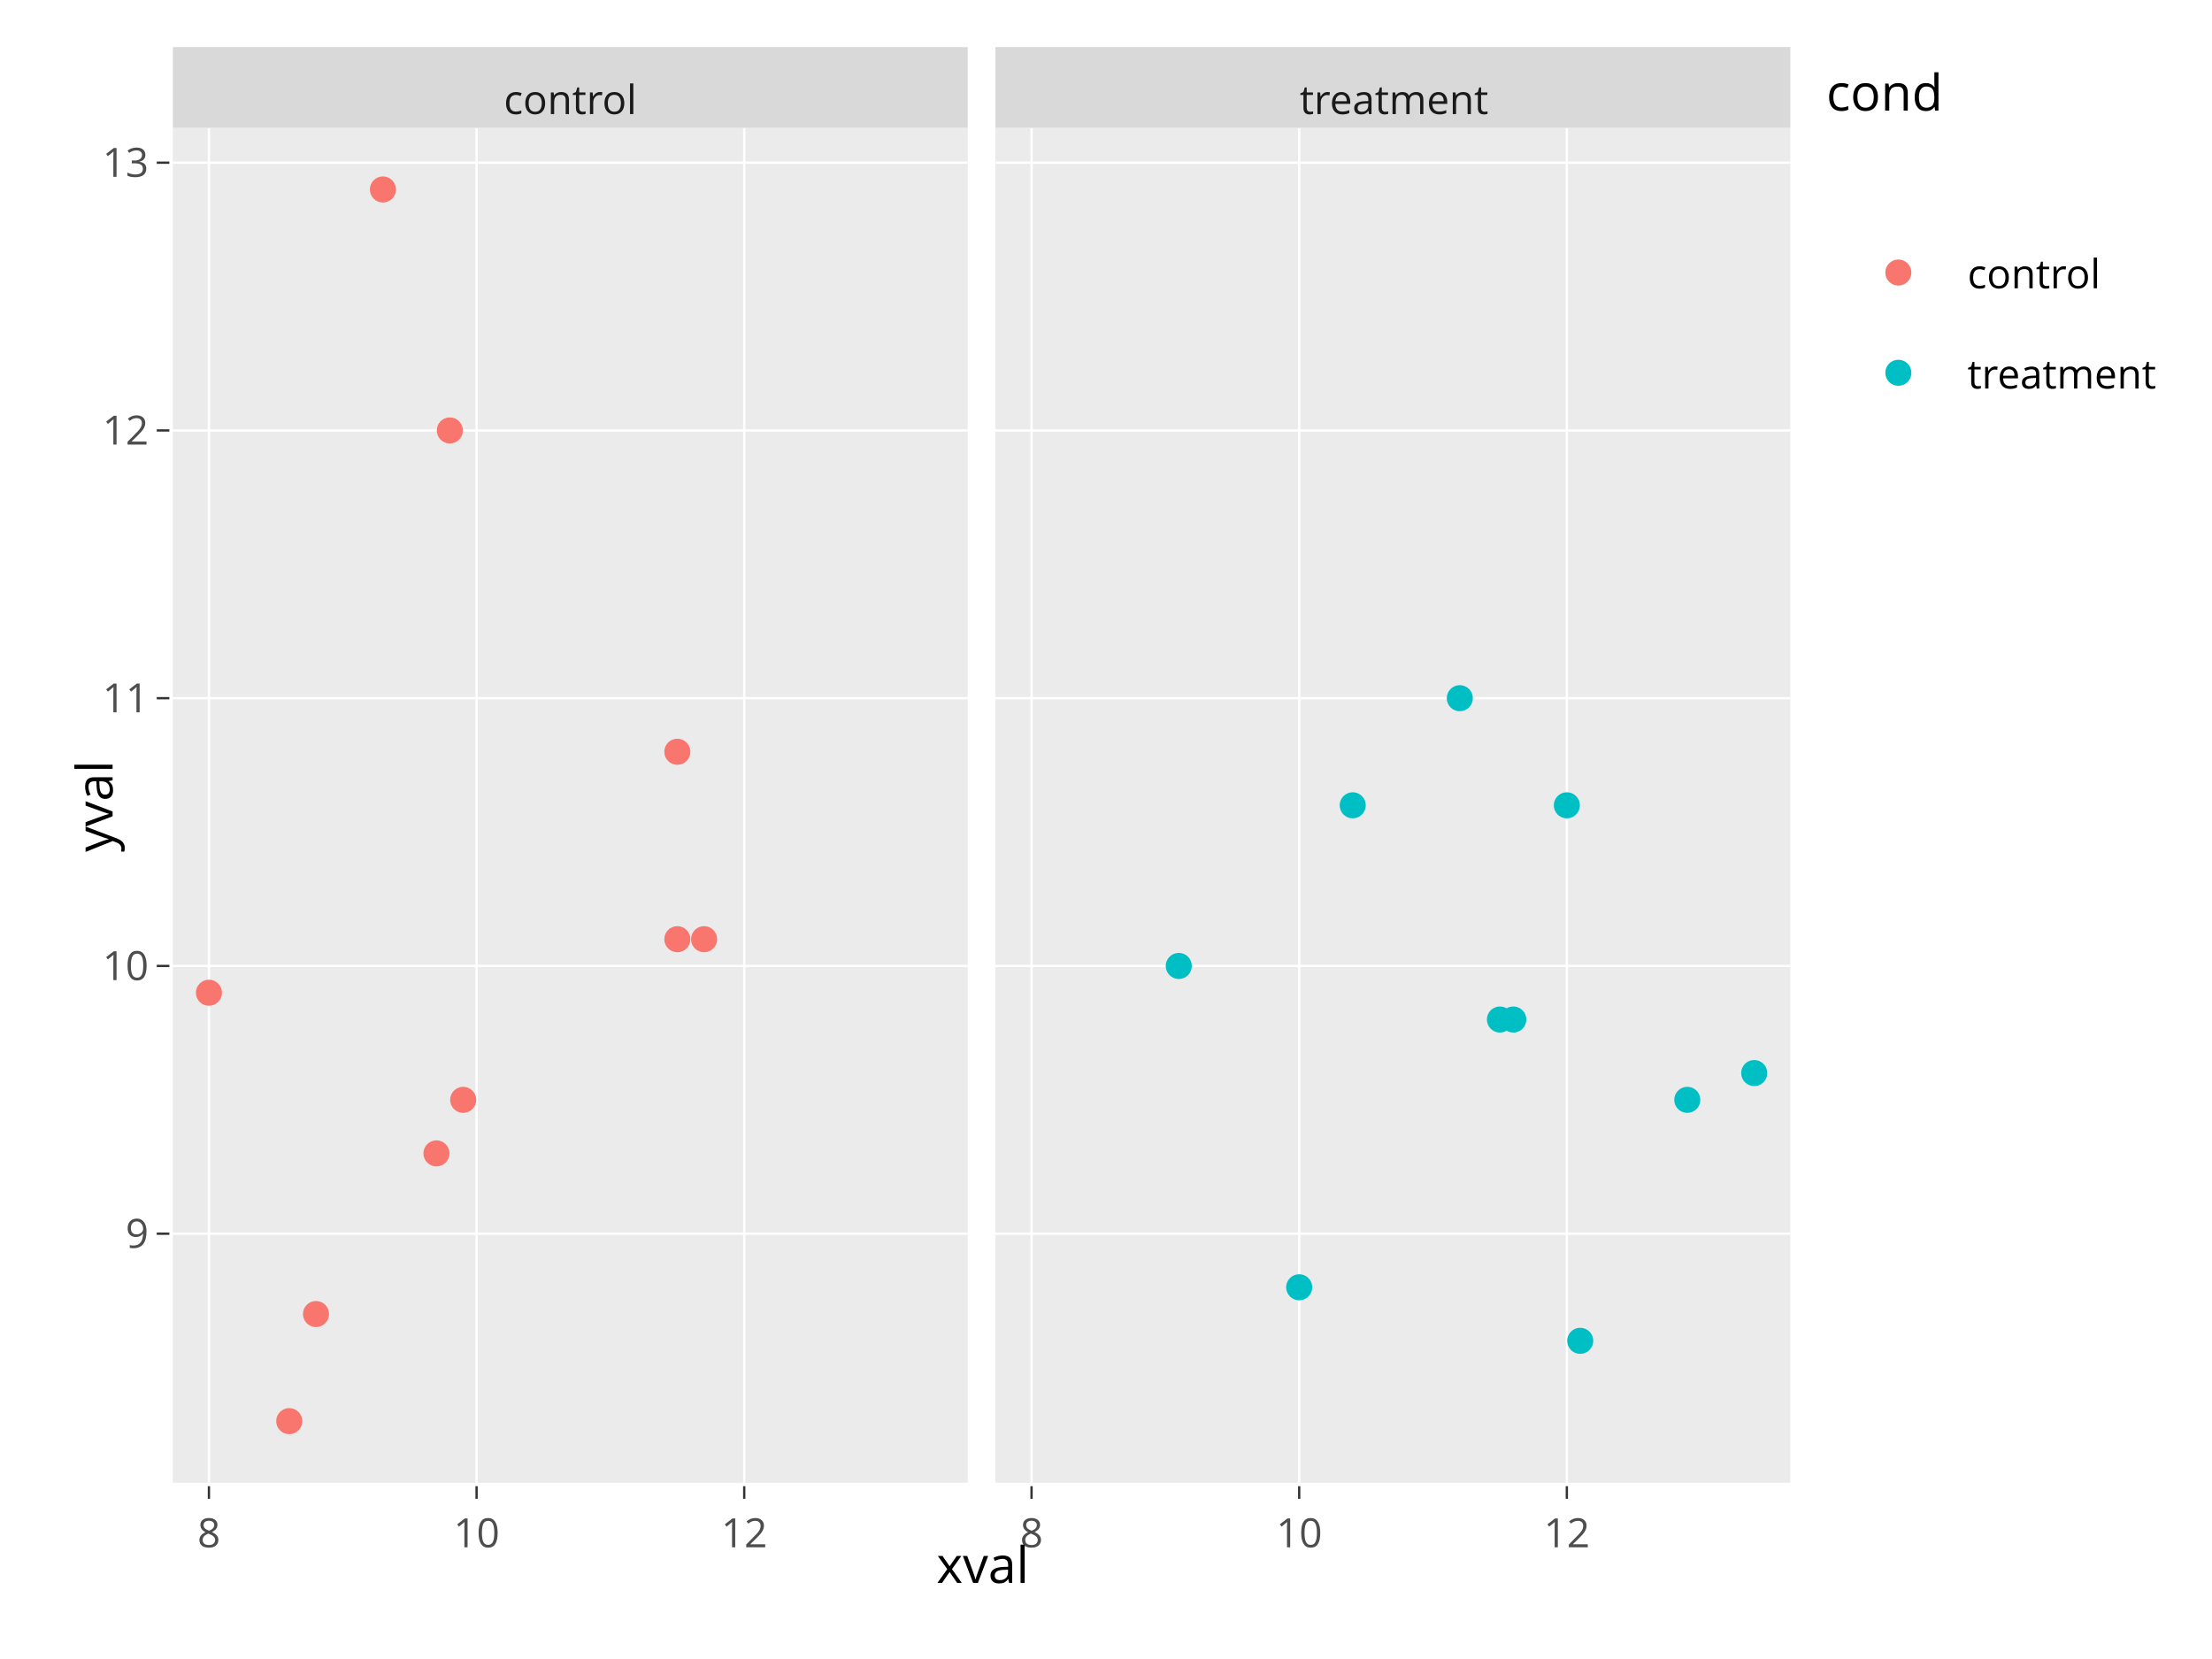
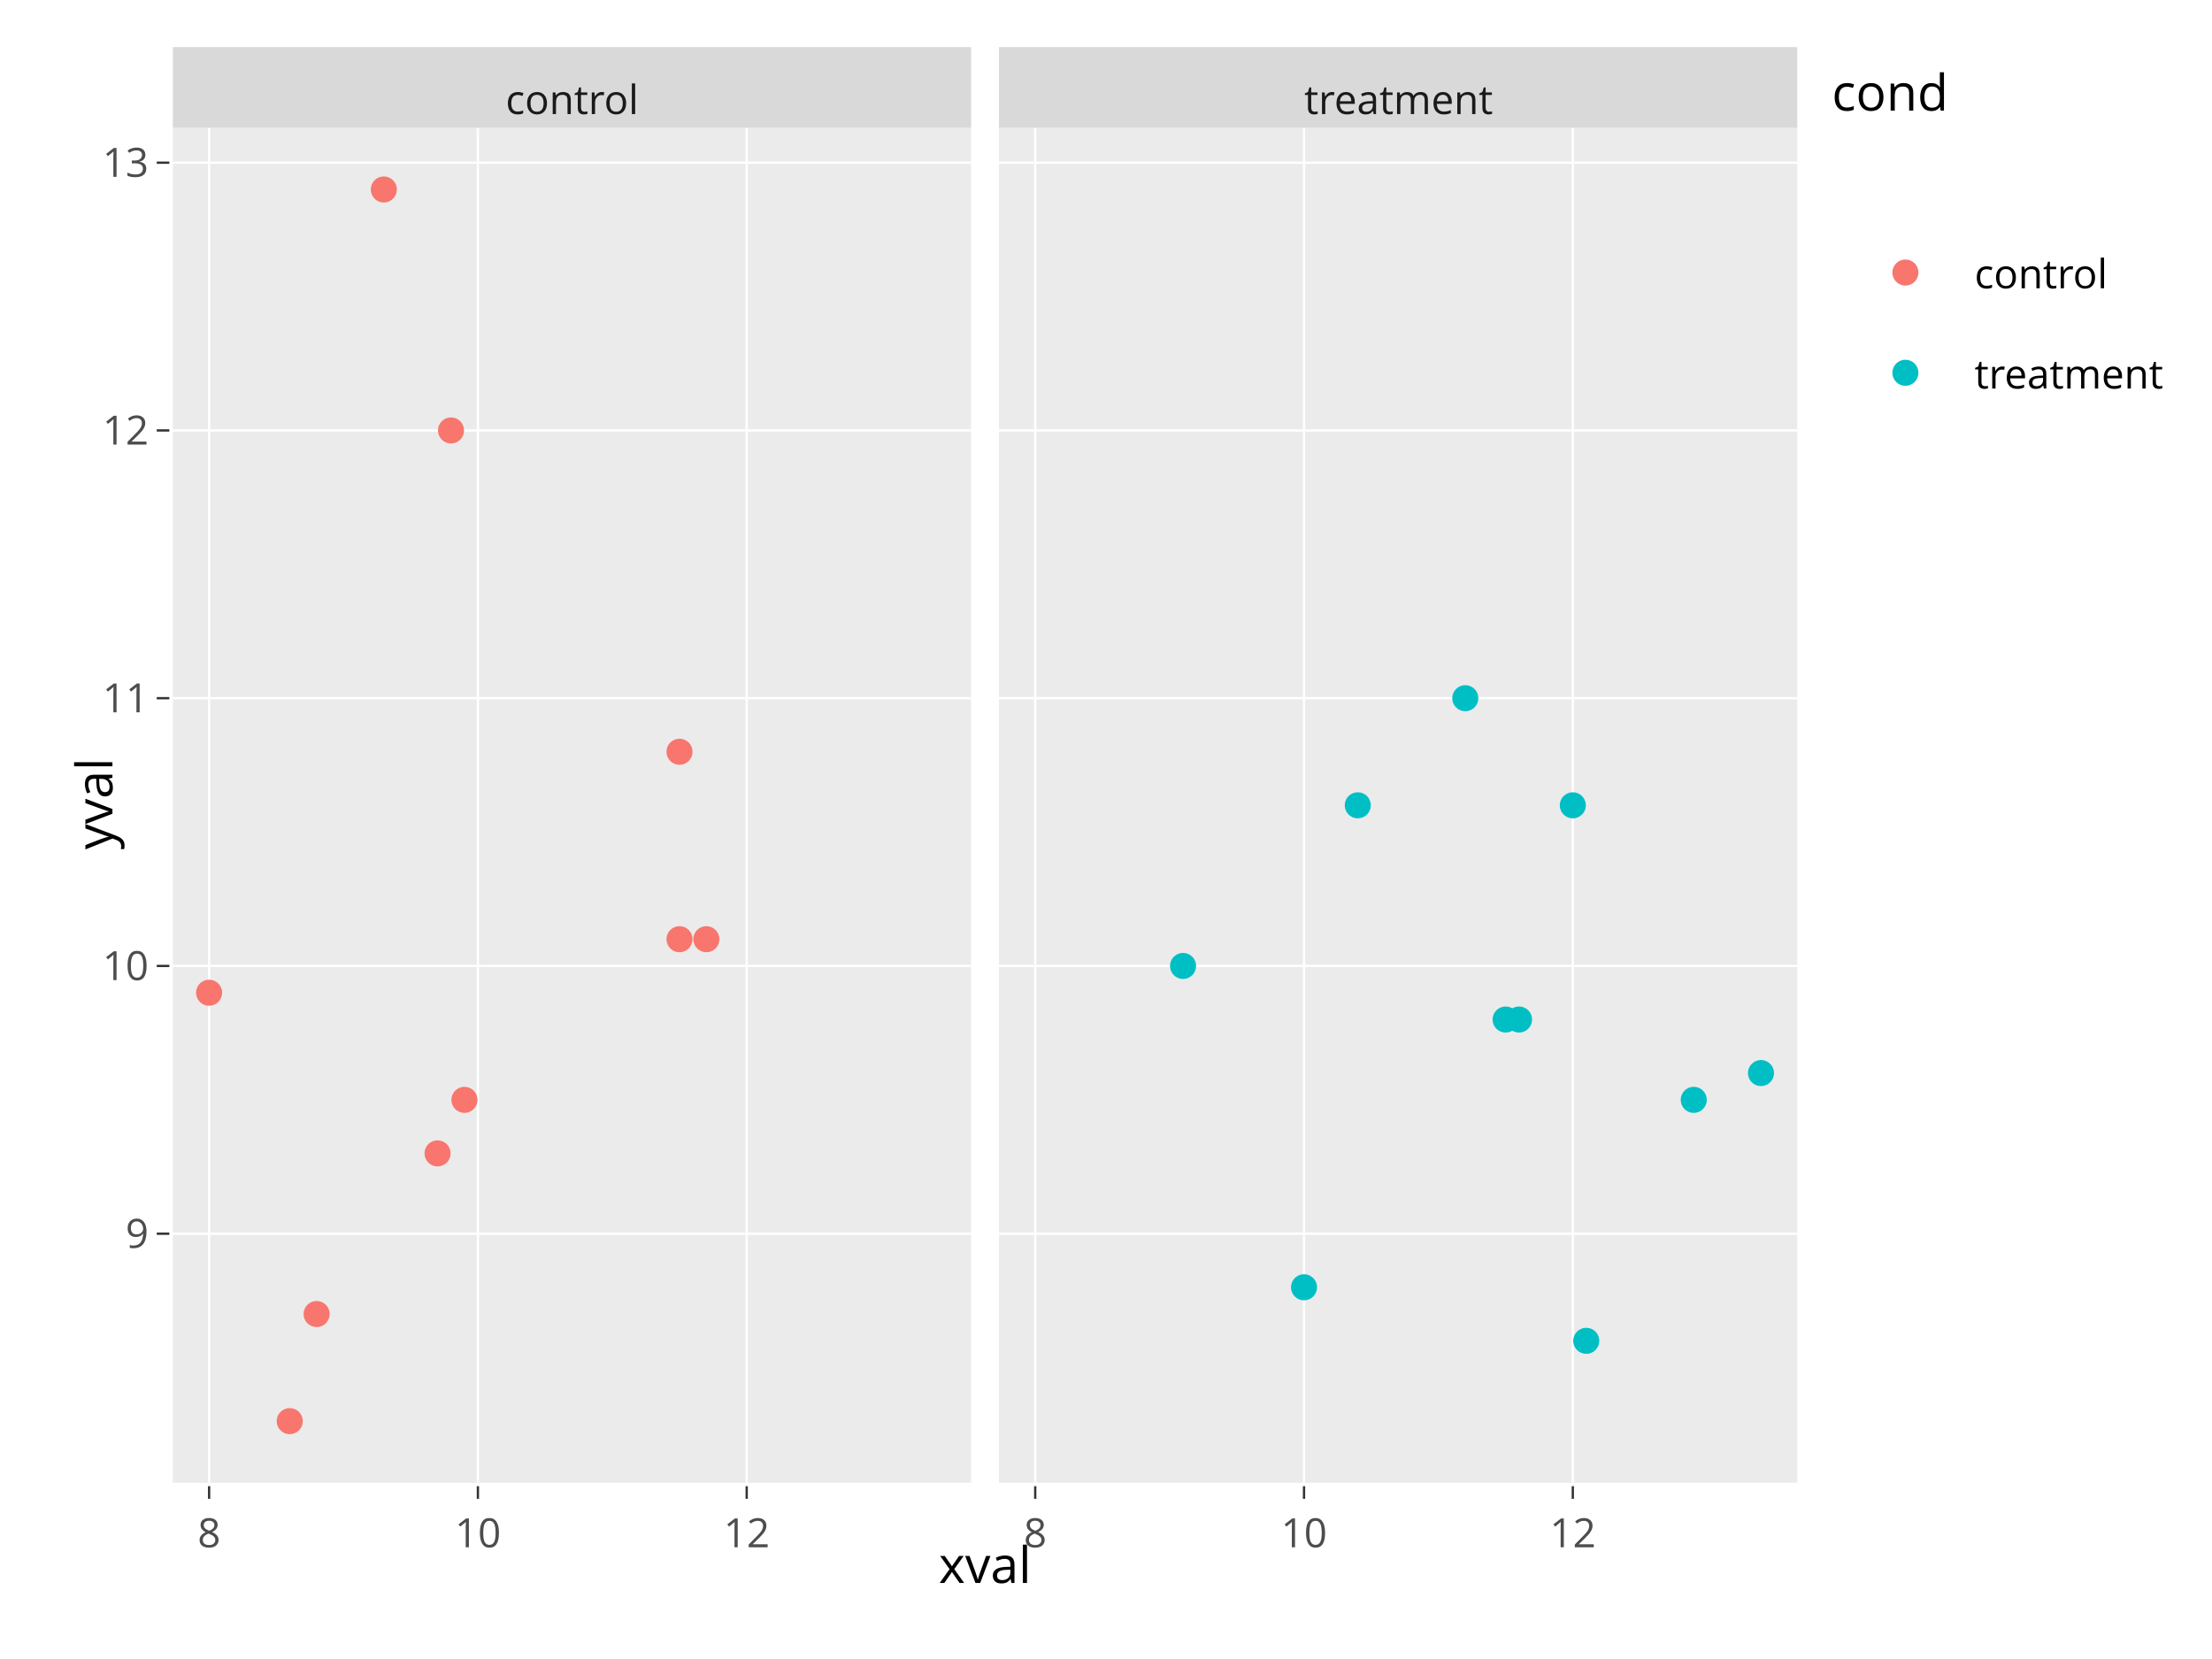
- <svg xmlns="http://www.w3.org/2000/svg" class="main-svg" width="640" height="480" viewBox="0 0 640 480">
+ <svg xmlns="http://www.w3.org/2000/svg" class="main-svg" width="640" height="480" style="" viewBox="0 0 640 480">
  <rect x="0" y="0" width="640" height="480" style="fill: rgb(255, 255, 255); fill-opacity: 1;" />
  <defs id="defs-">
    <g class="clips">
      <clipPath id="clipxyplot" class="plotclip">
-         <rect width="229.993" height="392" />
+         <rect width="230.976" height="392" />
      </clipPath>
      <clipPath id="clipx2yplot" class="plotclip">
-         <rect width="229.993" height="392" />
+         <rect width="230.976" height="392" />
      </clipPath>
      <clipPath class="axesclip" id="clipx">
-         <rect x="50" y="0" width="229.993" height="480" />
+         <rect x="50" y="0" width="230.976" height="480" />
      </clipPath>
      <clipPath class="axesclip" id="clipy">
        <rect x="0" y="37" width="640" height="392" />
      </clipPath>
      <clipPath class="axesclip" id="clipxy">
-         <rect x="50" y="37" width="229.993" height="392" />
+         <rect x="50" y="37" width="230.976" height="392" />
      </clipPath>
      <clipPath class="axesclip" id="clipx2">
-         <rect x="288.007" y="0" width="229.993" height="480" />
+         <rect x="289.024" y="0" width="230.976" height="480" />
      </clipPath>
      <clipPath class="axesclip" id="clipx2y">
-         <rect x="288.007" y="37" width="229.993" height="392" />
+         <rect x="289.024" y="37" width="230.976" height="392" />
      </clipPath>
    </g>
    <g class="gradients" />
  </defs>
  <g class="bglayer">
-     <rect class="bg" x="50" y="37" width="229.993" height="392" style="fill: rgb(235, 235, 235); fill-opacity: 1; stroke-width: 0;" />
-     <rect class="bg" x="288.007" y="37" width="229.993" height="392" style="fill: rgb(235, 235, 235); fill-opacity: 1; stroke-width: 0;" />
+     <rect class="bg" x="50" y="37" width="230.976" height="392" style="fill: rgb(235, 235, 235); fill-opacity: 1; stroke-width: 0;" />
+     <rect class="bg" x="289.024" y="37" width="230.976" height="392" style="fill: rgb(235, 235, 235); fill-opacity: 1; stroke-width: 0;" />
  </g>
  <g class="layer-below">
    <g class="imagelayer" />
    <g class="shapelayer" />
  </g>
  <g class="cartesianlayer">
    <g class="subplot xy">
      <g class="layer-subplot">
        <g class="shapelayer" />
        <g class="imagelayer" />
      </g>
      <g class="gridlayer">
        <g class="x">
-           <path class="xgrid crisp" transform="translate(60.45,0)" d="M0,37v392" style="stroke: rgb(255, 255, 255); stroke-opacity: 1; stroke-width: 0.664px;" />
-           <path class="xgrid crisp" transform="translate(137.89,0)" d="M0,37v392" style="stroke: rgb(255, 255, 255); stroke-opacity: 1; stroke-width: 0.664px;" />
-           <path class="xgrid crisp" transform="translate(215.33,0)" d="M0,37v392" style="stroke: rgb(255, 255, 255); stroke-opacity: 1; stroke-width: 0.664px;" />
+           <path class="xgrid crisp" transform="translate(60.5,0)" d="M0,37v392" style="stroke: rgb(255, 255, 255); stroke-opacity: 1; stroke-width: 0.664px;" />
+           <path class="xgrid crisp" transform="translate(138.27,0)" d="M0,37v392" style="stroke: rgb(255, 255, 255); stroke-opacity: 1; stroke-width: 0.664px;" />
+           <path class="xgrid crisp" transform="translate(216.04,0)" d="M0,37v392" style="stroke: rgb(255, 255, 255); stroke-opacity: 1; stroke-width: 0.664px;" />
        </g>
        <g class="y">
-           <path class="ygrid crisp" transform="translate(0,356.95)" d="M50,0h229.993" style="stroke: rgb(255, 255, 255); stroke-opacity: 1; stroke-width: 0.664px;" />
-           <path class="ygrid crisp" transform="translate(0,279.48)" d="M50,0h229.993" style="stroke: rgb(255, 255, 255); stroke-opacity: 1; stroke-width: 0.664px;" />
-           <path class="ygrid crisp" transform="translate(0,202.01)" d="M50,0h229.993" style="stroke: rgb(255, 255, 255); stroke-opacity: 1; stroke-width: 0.664px;" />
-           <path class="ygrid crisp" transform="translate(0,124.54)" d="M50,0h229.993" style="stroke: rgb(255, 255, 255); stroke-opacity: 1; stroke-width: 0.664px;" />
-           <path class="ygrid crisp" transform="translate(0,47.07)" d="M50,0h229.993" style="stroke: rgb(255, 255, 255); stroke-opacity: 1; stroke-width: 0.664px;" />
+           <path class="ygrid crisp" transform="translate(0,356.95)" d="M50,0h230.976" style="stroke: rgb(255, 255, 255); stroke-opacity: 1; stroke-width: 0.664px;" />
+           <path class="ygrid crisp" transform="translate(0,279.48)" d="M50,0h230.976" style="stroke: rgb(255, 255, 255); stroke-opacity: 1; stroke-width: 0.664px;" />
+           <path class="ygrid crisp" transform="translate(0,202.01)" d="M50,0h230.976" style="stroke: rgb(255, 255, 255); stroke-opacity: 1; stroke-width: 0.664px;" />
+           <path class="ygrid crisp" transform="translate(0,124.54)" d="M50,0h230.976" style="stroke: rgb(255, 255, 255); stroke-opacity: 1; stroke-width: 0.664px;" />
+           <path class="ygrid crisp" transform="translate(0,47.07)" d="M50,0h230.976" style="stroke: rgb(255, 255, 255); stroke-opacity: 1; stroke-width: 0.664px;" />
        </g>
      </g>
      <g class="zerolinelayer" />
      <path class="xlines-below" />
      <path class="ylines-below" />
      <g class="overlines-below" />
      <g class="xaxislayer-below" />
      <g class="yaxislayer-below" />
      <g class="overaxes-below" />
      <g class="plot" transform="translate(50, 37)" clip-path="url('#clipxyplot')">
        <g class="scatterlayer mlayer">
          <g class="trace scatter trace-vdiffr-plotly-1" style="stroke-miterlimit: 2; opacity: 1;">
            <g class="fills" />
            <g class="errorbars" />
            <g class="lines" />
            <g class="points">
-               <path class="point" transform="translate(145.97,180.51)" d="M2.83,0A2.83,2.83 0 1,1 0,-2.83A2.83,2.83 0 0,1 2.83,0Z" style="opacity: 1; stroke-width: 1.89px; fill: rgb(248, 118, 109); fill-opacity: 1; stroke: rgb(248, 118, 109); stroke-opacity: 1;" />
-               <path class="point" transform="translate(60.79,17.82)" d="M2.83,0A2.83,2.83 0 1,1 0,-2.83A2.83,2.83 0 0,1 2.83,0Z" style="opacity: 1; stroke-width: 1.89px; fill: rgb(248, 118, 109); fill-opacity: 1; stroke: rgb(248, 118, 109); stroke-opacity: 1;" />
-               <path class="point" transform="translate(10.45,250.23)" d="M2.83,0A2.83,2.83 0 1,1 0,-2.83A2.83,2.83 0 0,1 2.83,0Z" style="opacity: 1; stroke-width: 1.89px; fill: rgb(248, 118, 109); fill-opacity: 1; stroke: rgb(248, 118, 109); stroke-opacity: 1;" />
-               <path class="point" transform="translate(145.97,234.74)" d="M2.83,0A2.83,2.83 0 1,1 0,-2.83A2.83,2.83 0 0,1 2.83,0Z" style="opacity: 1; stroke-width: 1.89px; fill: rgb(248, 118, 109); fill-opacity: 1; stroke: rgb(248, 118, 109); stroke-opacity: 1;" />
-               <path class="point" transform="translate(33.69,374.18)" d="M2.83,0A2.83,2.83 0 1,1 0,-2.83A2.83,2.83 0 0,1 2.83,0Z" style="opacity: 1; stroke-width: 1.89px; fill: rgb(248, 118, 109); fill-opacity: 1; stroke: rgb(248, 118, 109); stroke-opacity: 1;" />
-               <path class="point" transform="translate(84.02,281.22)" d="M2.83,0A2.83,2.83 0 1,1 0,-2.83A2.83,2.83 0 0,1 2.83,0Z" style="opacity: 1; stroke-width: 1.89px; fill: rgb(248, 118, 109); fill-opacity: 1; stroke: rgb(248, 118, 109); stroke-opacity: 1;" />
-               <path class="point" transform="translate(41.43,343.19)" d="M2.83,0A2.83,2.83 0 1,1 0,-2.83A2.83,2.83 0 0,1 2.83,0Z" style="opacity: 1; stroke-width: 1.89px; fill: rgb(248, 118, 109); fill-opacity: 1; stroke: rgb(248, 118, 109); stroke-opacity: 1;" />
-               <path class="point" transform="translate(153.72,234.74)" d="M2.83,0A2.83,2.83 0 1,1 0,-2.83A2.83,2.83 0 0,1 2.83,0Z" style="opacity: 1; stroke-width: 1.89px; fill: rgb(248, 118, 109); fill-opacity: 1; stroke: rgb(248, 118, 109); stroke-opacity: 1;" />
-               <path class="point" transform="translate(76.28,296.71)" d="M2.83,0A2.83,2.83 0 1,1 0,-2.83A2.83,2.83 0 0,1 2.83,0Z" style="opacity: 1; stroke-width: 1.89px; fill: rgb(248, 118, 109); fill-opacity: 1; stroke: rgb(248, 118, 109); stroke-opacity: 1;" />
-               <path class="point" transform="translate(80.15,87.54)" d="M2.83,0A2.83,2.83 0 1,1 0,-2.83A2.83,2.83 0 0,1 2.83,0Z" style="opacity: 1; stroke-width: 1.89px; fill: rgb(248, 118, 109); fill-opacity: 1; stroke: rgb(248, 118, 109); stroke-opacity: 1;" />
+               <path class="point" transform="translate(146.6,180.51)" d="M2.83,0A2.83,2.83 0 1,1 0,-2.83A2.83,2.83 0 0,1 2.83,0Z" style="opacity: 1; stroke-width: 1.89px; fill: rgb(248, 118, 109); fill-opacity: 1; stroke: rgb(248, 118, 109); stroke-opacity: 1;" />
+               <path class="point" transform="translate(61.05,17.82)" d="M2.83,0A2.83,2.83 0 1,1 0,-2.83A2.83,2.83 0 0,1 2.83,0Z" style="opacity: 1; stroke-width: 1.89px; fill: rgb(248, 118, 109); fill-opacity: 1; stroke: rgb(248, 118, 109); stroke-opacity: 1;" />
+               <path class="point" transform="translate(10.5,250.23)" d="M2.83,0A2.83,2.83 0 1,1 0,-2.83A2.83,2.83 0 0,1 2.83,0Z" style="opacity: 1; stroke-width: 1.89px; fill: rgb(248, 118, 109); fill-opacity: 1; stroke: rgb(248, 118, 109); stroke-opacity: 1;" />
+               <path class="point" transform="translate(146.6,234.74)" d="M2.83,0A2.83,2.83 0 1,1 0,-2.83A2.83,2.83 0 0,1 2.83,0Z" style="opacity: 1; stroke-width: 1.89px; fill: rgb(248, 118, 109); fill-opacity: 1; stroke: rgb(248, 118, 109); stroke-opacity: 1;" />
+               <path class="point" transform="translate(33.83,374.18)" d="M2.83,0A2.83,2.83 0 1,1 0,-2.83A2.83,2.83 0 0,1 2.83,0Z" style="opacity: 1; stroke-width: 1.89px; fill: rgb(248, 118, 109); fill-opacity: 1; stroke: rgb(248, 118, 109); stroke-opacity: 1;" />
+               <path class="point" transform="translate(84.38,281.22)" d="M2.83,0A2.83,2.83 0 1,1 0,-2.83A2.83,2.83 0 0,1 2.83,0Z" style="opacity: 1; stroke-width: 1.89px; fill: rgb(248, 118, 109); fill-opacity: 1; stroke: rgb(248, 118, 109); stroke-opacity: 1;" />
+               <path class="point" transform="translate(41.61,343.19)" d="M2.83,0A2.83,2.83 0 1,1 0,-2.83A2.83,2.83 0 0,1 2.83,0Z" style="opacity: 1; stroke-width: 1.89px; fill: rgb(248, 118, 109); fill-opacity: 1; stroke: rgb(248, 118, 109); stroke-opacity: 1;" />
+               <path class="point" transform="translate(154.37,234.74)" d="M2.83,0A2.83,2.83 0 1,1 0,-2.83A2.83,2.83 0 0,1 2.83,0Z" style="opacity: 1; stroke-width: 1.89px; fill: rgb(248, 118, 109); fill-opacity: 1; stroke: rgb(248, 118, 109); stroke-opacity: 1;" />
+               <path class="point" transform="translate(76.6,296.71)" d="M2.83,0A2.83,2.83 0 1,1 0,-2.83A2.83,2.83 0 0,1 2.83,0Z" style="opacity: 1; stroke-width: 1.89px; fill: rgb(248, 118, 109); fill-opacity: 1; stroke: rgb(248, 118, 109); stroke-opacity: 1;" />
+               <path class="point" transform="translate(80.49,87.54)" d="M2.83,0A2.83,2.83 0 1,1 0,-2.83A2.83,2.83 0 0,1 2.83,0Z" style="opacity: 1; stroke-width: 1.89px; fill: rgb(248, 118, 109); fill-opacity: 1; stroke: rgb(248, 118, 109); stroke-opacity: 1;" />
            </g>
            <g class="text" />
          </g>
        </g>
      </g>
      <g class="overplot" />
      <path class="xlines-above crisp" d="" style="fill: none; stroke-width: 1px; stroke: rgb(0, 0, 0); stroke-opacity: 0;" />
      <path class="ylines-above crisp" d="" style="fill: none; stroke-width: 1px; stroke: rgb(0, 0, 0); stroke-opacity: 0;" />
      <g class="overlines-above" />
      <g class="xaxislayer-above">
-         <path class="xtick ticks crisp" d="M0,430v3.653" transform="translate(60.45,0)" style="stroke: rgb(51, 51, 51); stroke-opacity: 1; stroke-width: 0.664px;" />
-         <path class="xtick ticks crisp" d="M0,430v3.653" transform="translate(137.89,0)" style="stroke: rgb(51, 51, 51); stroke-opacity: 1; stroke-width: 0.664px;" />
-         <path class="xtick ticks crisp" d="M0,430v3.653" transform="translate(215.33,0)" style="stroke: rgb(51, 51, 51); stroke-opacity: 1; stroke-width: 0.664px;" />
+         <path class="xtick ticks crisp" d="M0,430v3.653" transform="translate(60.5,0)" style="stroke: rgb(51, 51, 51); stroke-opacity: 1; stroke-width: 0.664px;" />
+         <path class="xtick ticks crisp" d="M0,430v3.653" transform="translate(138.27,0)" style="stroke: rgb(51, 51, 51); stroke-opacity: 1; stroke-width: 0.664px;" />
+         <path class="xtick ticks crisp" d="M0,430v3.653" transform="translate(216.04,0)" style="stroke: rgb(51, 51, 51); stroke-opacity: 1; stroke-width: 0.664px;" />
        <g class="xtick">
-           <text text-anchor="middle" x="0" y="447.68" transform="translate(60.45,0)" style="font-family: 'Open Sans', verdana, arial, sans-serif; font-size: 11.69px; fill: rgb(77, 77, 77); fill-opacity: 1; white-space: pre;">8</text>
+           <text text-anchor="middle" x="0" y="447.68" transform="translate(60.5,0)" style="font-family: 'Open Sans', verdana, arial, sans-serif; font-size: 11.69px; fill: rgb(77, 77, 77); fill-opacity: 1; white-space: pre;">8</text>
        </g>
        <g class="xtick">
-           <text text-anchor="middle" x="0" y="447.68" transform="translate(137.89,0)" style="font-family: 'Open Sans', verdana, arial, sans-serif; font-size: 11.69px; fill: rgb(77, 77, 77); fill-opacity: 1; white-space: pre;">10</text>
+           <text text-anchor="middle" x="0" y="447.68" transform="translate(138.27,0)" style="font-family: 'Open Sans', verdana, arial, sans-serif; font-size: 11.69px; fill: rgb(77, 77, 77); fill-opacity: 1; white-space: pre;">10</text>
        </g>
        <g class="xtick">
-           <text text-anchor="middle" x="0" y="447.68" transform="translate(215.33,0)" style="font-family: 'Open Sans', verdana, arial, sans-serif; font-size: 11.69px; fill: rgb(77, 77, 77); fill-opacity: 1; white-space: pre;">12</text>
+           <text text-anchor="middle" x="0" y="447.68" transform="translate(216.04,0)" style="font-family: 'Open Sans', verdana, arial, sans-serif; font-size: 11.69px; fill: rgb(77, 77, 77); fill-opacity: 1; white-space: pre;">12</text>
        </g>
      </g>
      <g class="yaxislayer-above">
        <path class="ytick ticks crisp" d="M49,0h-3.653" transform="translate(0,356.95)" style="stroke: rgb(51, 51, 51); stroke-opacity: 1; stroke-width: 0.664px;" />
        <path class="ytick ticks crisp" d="M49,0h-3.653" transform="translate(0,279.48)" style="stroke: rgb(51, 51, 51); stroke-opacity: 1; stroke-width: 0.664px;" />
        <path class="ytick ticks crisp" d="M49,0h-3.653" transform="translate(0,202.01)" style="stroke: rgb(51, 51, 51); stroke-opacity: 1; stroke-width: 0.664px;" />
        <path class="ytick ticks crisp" d="M49,0h-3.653" transform="translate(0,124.54)" style="stroke: rgb(51, 51, 51); stroke-opacity: 1; stroke-width: 0.664px;" />
        <path class="ytick ticks crisp" d="M49,0h-3.653" transform="translate(0,47.07)" style="stroke: rgb(51, 51, 51); stroke-opacity: 1; stroke-width: 0.664px;" />
        <g class="ytick">
          <text text-anchor="end" x="43.009" y="4.091" transform="translate(0,356.95)" style="font-family: 'Open Sans', verdana, arial, sans-serif; font-size: 11.69px; fill: rgb(77, 77, 77); fill-opacity: 1; white-space: pre;">9</text>
        </g>
        <g class="ytick">
          <text text-anchor="end" x="43.009" y="4.091" transform="translate(0,279.48)" style="font-family: 'Open Sans', verdana, arial, sans-serif; font-size: 11.69px; fill: rgb(77, 77, 77); fill-opacity: 1; white-space: pre;">10</text>
        </g>
        <g class="ytick">
          <text text-anchor="end" x="43.009" y="4.091" transform="translate(0,202.01)" style="font-family: 'Open Sans', verdana, arial, sans-serif; font-size: 11.69px; fill: rgb(77, 77, 77); fill-opacity: 1; white-space: pre;">11</text>
        </g>
        <g class="ytick">
          <text text-anchor="end" x="43.009" y="4.091" transform="translate(0,124.54)" style="font-family: 'Open Sans', verdana, arial, sans-serif; font-size: 11.69px; fill: rgb(77, 77, 77); fill-opacity: 1; white-space: pre;">12</text>
        </g>
        <g class="ytick">
          <text text-anchor="end" x="43.009" y="4.091" transform="translate(0,47.07)" style="font-family: 'Open Sans', verdana, arial, sans-serif; font-size: 11.69px; fill: rgb(77, 77, 77); fill-opacity: 1; white-space: pre;">13</text>
        </g>
      </g>
      <g class="overaxes-above" />
    </g>
    <g class="subplot x2y">
      <g class="layer-subplot">
        <g class="shapelayer" />
        <g class="imagelayer" />
      </g>
      <g class="gridlayer">
        <g class="x2">
-           <path class="x2grid crisp" transform="translate(298.4568,0)" d="M0,37v392" style="stroke: rgb(255, 255, 255); stroke-opacity: 1; stroke-width: 0.664px;" />
-           <path class="x2grid crisp" transform="translate(375.8968,0)" d="M0,37v392" style="stroke: rgb(255, 255, 255); stroke-opacity: 1; stroke-width: 0.664px;" />
-           <path class="x2grid crisp" transform="translate(453.3368,0)" d="M0,37v392" style="stroke: rgb(255, 255, 255); stroke-opacity: 1; stroke-width: 0.664px;" />
+           <path class="x2grid crisp" transform="translate(299.524,0)" d="M0,37v392" style="stroke: rgb(255, 255, 255); stroke-opacity: 1; stroke-width: 0.664px;" />
+           <path class="x2grid crisp" transform="translate(377.294,0)" d="M0,37v392" style="stroke: rgb(255, 255, 255); stroke-opacity: 1; stroke-width: 0.664px;" />
+           <path class="x2grid crisp" transform="translate(455.064,0)" d="M0,37v392" style="stroke: rgb(255, 255, 255); stroke-opacity: 1; stroke-width: 0.664px;" />
        </g>
        <g class="y">
-           <path class="ygrid crisp" transform="translate(0,356.95)" d="M288.007,0h229.993" style="stroke: rgb(255, 255, 255); stroke-opacity: 1; stroke-width: 0.664px;" />
-           <path class="ygrid crisp" transform="translate(0,279.48)" d="M288.007,0h229.993" style="stroke: rgb(255, 255, 255); stroke-opacity: 1; stroke-width: 0.664px;" />
-           <path class="ygrid crisp" transform="translate(0,202.01)" d="M288.007,0h229.993" style="stroke: rgb(255, 255, 255); stroke-opacity: 1; stroke-width: 0.664px;" />
-           <path class="ygrid crisp" transform="translate(0,124.54)" d="M288.007,0h229.993" style="stroke: rgb(255, 255, 255); stroke-opacity: 1; stroke-width: 0.664px;" />
-           <path class="ygrid crisp" transform="translate(0,47.07)" d="M288.007,0h229.993" style="stroke: rgb(255, 255, 255); stroke-opacity: 1; stroke-width: 0.664px;" />
+           <path class="ygrid crisp" transform="translate(0,356.95)" d="M289.024,0h230.976" style="stroke: rgb(255, 255, 255); stroke-opacity: 1; stroke-width: 0.664px;" />
+           <path class="ygrid crisp" transform="translate(0,279.48)" d="M289.024,0h230.976" style="stroke: rgb(255, 255, 255); stroke-opacity: 1; stroke-width: 0.664px;" />
+           <path class="ygrid crisp" transform="translate(0,202.01)" d="M289.024,0h230.976" style="stroke: rgb(255, 255, 255); stroke-opacity: 1; stroke-width: 0.664px;" />
+           <path class="ygrid crisp" transform="translate(0,124.54)" d="M289.024,0h230.976" style="stroke: rgb(255, 255, 255); stroke-opacity: 1; stroke-width: 0.664px;" />
+           <path class="ygrid crisp" transform="translate(0,47.07)" d="M289.024,0h230.976" style="stroke: rgb(255, 255, 255); stroke-opacity: 1; stroke-width: 0.664px;" />
        </g>
      </g>
      <g class="zerolinelayer" />
      <path class="xlines-below" />
      <path class="ylines-below" />
      <g class="overlines-below" />
      <g class="xaxislayer-below" />
      <g class="yaxislayer-below" />
      <g class="overaxes-below" />
-       <g class="plot" transform="translate(288.0068, 37)" clip-path="url('#clipx2yplot')">
+       <g class="plot" transform="translate(289.024, 37)" clip-path="url('#clipx2yplot')">
        <g class="scatterlayer mlayer">
          <g class="trace scatter trace-vdiffr-plotly-2" style="stroke-miterlimit: 2; opacity: 1;">
            <g class="fills" />
            <g class="errorbars" />
            <g class="lines" />
            <g class="points">
-               <path class="point" transform="translate(103.38,196)" d="M2.83,0A2.83,2.83 0 1,1 0,-2.83A2.83,2.83 0 0,1 2.83,0Z" style="opacity: 1; stroke-width: 1.89px; fill: rgb(0, 191, 196); fill-opacity: 1; stroke: rgb(0, 191, 196); stroke-opacity: 1;" />
-               <path class="point" transform="translate(169.2,350.94)" d="M2.83,0A2.83,2.83 0 1,1 0,-2.83A2.83,2.83 0 0,1 2.83,0Z" style="opacity: 1; stroke-width: 1.89px; fill: rgb(0, 191, 196); fill-opacity: 1; stroke: rgb(0, 191, 196); stroke-opacity: 1;" />
-               <path class="point" transform="translate(134.36,165.01)" d="M2.83,0A2.83,2.83 0 1,1 0,-2.83A2.83,2.83 0 0,1 2.83,0Z" style="opacity: 1; stroke-width: 1.89px; fill: rgb(0, 191, 196); fill-opacity: 1; stroke: rgb(0, 191, 196); stroke-opacity: 1;" />
-               <path class="point" transform="translate(87.89,335.45)" d="M2.83,0A2.83,2.83 0 1,1 0,-2.83A2.83,2.83 0 0,1 2.83,0Z" style="opacity: 1; stroke-width: 1.89px; fill: rgb(0, 191, 196); fill-opacity: 1; stroke: rgb(0, 191, 196); stroke-opacity: 1;" />
-               <path class="point" transform="translate(200.18,281.22)" d="M2.83,0A2.83,2.83 0 1,1 0,-2.83A2.83,2.83 0 0,1 2.83,0Z" style="opacity: 1; stroke-width: 1.89px; fill: rgb(0, 191, 196); fill-opacity: 1; stroke: rgb(0, 191, 196); stroke-opacity: 1;" />
-               <path class="point" transform="translate(53.05,242.48)" d="M2.83,0A2.83,2.83 0 1,1 0,-2.83A2.83,2.83 0 0,1 2.83,0Z" style="opacity: 1; stroke-width: 1.89px; fill: rgb(0, 191, 196); fill-opacity: 1; stroke: rgb(0, 191, 196); stroke-opacity: 1;" />
-               <path class="point" transform="translate(219.54,273.47)" d="M2.83,0A2.83,2.83 0 1,1 0,-2.83A2.83,2.83 0 0,1 2.83,0Z" style="opacity: 1; stroke-width: 1.89px; fill: rgb(0, 191, 196); fill-opacity: 1; stroke: rgb(0, 191, 196); stroke-opacity: 1;" />
-               <path class="point" transform="translate(149.84,257.98)" d="M2.83,0A2.83,2.83 0 1,1 0,-2.83A2.83,2.83 0 0,1 2.83,0Z" style="opacity: 1; stroke-width: 1.89px; fill: rgb(0, 191, 196); fill-opacity: 1; stroke: rgb(0, 191, 196); stroke-opacity: 1;" />
-               <path class="point" transform="translate(145.97,257.98)" d="M2.83,0A2.83,2.83 0 1,1 0,-2.83A2.83,2.83 0 0,1 2.83,0Z" style="opacity: 1; stroke-width: 1.89px; fill: rgb(0, 191, 196); fill-opacity: 1; stroke: rgb(0, 191, 196); stroke-opacity: 1;" />
-               <path class="point" transform="translate(165.33,196)" d="M2.83,0A2.83,2.83 0 1,1 0,-2.83A2.83,2.83 0 0,1 2.83,0Z" style="opacity: 1; stroke-width: 1.89px; fill: rgb(0, 191, 196); fill-opacity: 1; stroke: rgb(0, 191, 196); stroke-opacity: 1;" />
+               <path class="point" transform="translate(103.82,196)" d="M2.83,0A2.83,2.83 0 1,1 0,-2.83A2.83,2.83 0 0,1 2.83,0Z" style="opacity: 1; stroke-width: 1.89px; fill: rgb(0, 191, 196); fill-opacity: 1; stroke: rgb(0, 191, 196); stroke-opacity: 1;" />
+               <path class="point" transform="translate(169.93,350.94)" d="M2.83,0A2.83,2.83 0 1,1 0,-2.83A2.83,2.83 0 0,1 2.83,0Z" style="opacity: 1; stroke-width: 1.89px; fill: rgb(0, 191, 196); fill-opacity: 1; stroke: rgb(0, 191, 196); stroke-opacity: 1;" />
+               <path class="point" transform="translate(134.93,165.01)" d="M2.83,0A2.83,2.83 0 1,1 0,-2.83A2.83,2.83 0 0,1 2.83,0Z" style="opacity: 1; stroke-width: 1.89px; fill: rgb(0, 191, 196); fill-opacity: 1; stroke: rgb(0, 191, 196); stroke-opacity: 1;" />
+               <path class="point" transform="translate(88.27,335.45)" d="M2.83,0A2.83,2.83 0 1,1 0,-2.83A2.83,2.83 0 0,1 2.83,0Z" style="opacity: 1; stroke-width: 1.89px; fill: rgb(0, 191, 196); fill-opacity: 1; stroke: rgb(0, 191, 196); stroke-opacity: 1;" />
+               <path class="point" transform="translate(201.03,281.22)" d="M2.83,0A2.83,2.83 0 1,1 0,-2.83A2.83,2.83 0 0,1 2.83,0Z" style="opacity: 1; stroke-width: 1.89px; fill: rgb(0, 191, 196); fill-opacity: 1; stroke: rgb(0, 191, 196); stroke-opacity: 1;" />
+               <path class="point" transform="translate(53.27,242.48)" d="M2.83,0A2.83,2.83 0 1,1 0,-2.83A2.83,2.83 0 0,1 2.83,0Z" style="opacity: 1; stroke-width: 1.89px; fill: rgb(0, 191, 196); fill-opacity: 1; stroke: rgb(0, 191, 196); stroke-opacity: 1;" />
+               <path class="point" transform="translate(220.48,273.47)" d="M2.83,0A2.83,2.83 0 1,1 0,-2.83A2.83,2.83 0 0,1 2.83,0Z" style="opacity: 1; stroke-width: 1.89px; fill: rgb(0, 191, 196); fill-opacity: 1; stroke: rgb(0, 191, 196); stroke-opacity: 1;" />
+               <path class="point" transform="translate(150.48,257.98)" d="M2.83,0A2.83,2.83 0 1,1 0,-2.83A2.83,2.83 0 0,1 2.83,0Z" style="opacity: 1; stroke-width: 1.89px; fill: rgb(0, 191, 196); fill-opacity: 1; stroke: rgb(0, 191, 196); stroke-opacity: 1;" />
+               <path class="point" transform="translate(146.6,257.98)" d="M2.83,0A2.83,2.83 0 1,1 0,-2.83A2.83,2.83 0 0,1 2.83,0Z" style="opacity: 1; stroke-width: 1.89px; fill: rgb(0, 191, 196); fill-opacity: 1; stroke: rgb(0, 191, 196); stroke-opacity: 1;" />
+               <path class="point" transform="translate(166.04,196)" d="M2.83,0A2.83,2.83 0 1,1 0,-2.83A2.83,2.83 0 0,1 2.83,0Z" style="opacity: 1; stroke-width: 1.89px; fill: rgb(0, 191, 196); fill-opacity: 1; stroke: rgb(0, 191, 196); stroke-opacity: 1;" />
            </g>
            <g class="text" />
          </g>
        </g>
      </g>
      <g class="overplot" />
      <path class="xlines-above crisp" d="" style="fill: none; stroke-width: 1px; stroke: rgb(0, 0, 0); stroke-opacity: 0;" />
      <path class="ylines-above crisp" d="M0,0" style="fill: none;" />
      <g class="overlines-above" />
      <g class="xaxislayer-above">
-         <path class="x2tick ticks crisp" d="M0,430v3.653" transform="translate(298.4568,0)" style="stroke: rgb(51, 51, 51); stroke-opacity: 1; stroke-width: 0.664px;" />
-         <path class="x2tick ticks crisp" d="M0,430v3.653" transform="translate(375.8968,0)" style="stroke: rgb(51, 51, 51); stroke-opacity: 1; stroke-width: 0.664px;" />
-         <path class="x2tick ticks crisp" d="M0,430v3.653" transform="translate(453.3368,0)" style="stroke: rgb(51, 51, 51); stroke-opacity: 1; stroke-width: 0.664px;" />
+         <path class="x2tick ticks crisp" d="M0,430v3.653" transform="translate(299.524,0)" style="stroke: rgb(51, 51, 51); stroke-opacity: 1; stroke-width: 0.664px;" />
+         <path class="x2tick ticks crisp" d="M0,430v3.653" transform="translate(377.294,0)" style="stroke: rgb(51, 51, 51); stroke-opacity: 1; stroke-width: 0.664px;" />
+         <path class="x2tick ticks crisp" d="M0,430v3.653" transform="translate(455.064,0)" style="stroke: rgb(51, 51, 51); stroke-opacity: 1; stroke-width: 0.664px;" />
        <g class="x2tick">
-           <text text-anchor="middle" x="0" y="447.68" transform="translate(298.4568,0)" style="font-family: 'Open Sans', verdana, arial, sans-serif; font-size: 11.69px; fill: rgb(77, 77, 77); fill-opacity: 1; white-space: pre;">8</text>
+           <text text-anchor="middle" x="0" y="447.68" transform="translate(299.524,0)" style="font-family: 'Open Sans', verdana, arial, sans-serif; font-size: 11.69px; fill: rgb(77, 77, 77); fill-opacity: 1; white-space: pre;">8</text>
        </g>
        <g class="x2tick">
-           <text text-anchor="middle" x="0" y="447.68" transform="translate(375.8968,0)" style="font-family: 'Open Sans', verdana, arial, sans-serif; font-size: 11.69px; fill: rgb(77, 77, 77); fill-opacity: 1; white-space: pre;">10</text>
+           <text text-anchor="middle" x="0" y="447.68" transform="translate(377.294,0)" style="font-family: 'Open Sans', verdana, arial, sans-serif; font-size: 11.69px; fill: rgb(77, 77, 77); fill-opacity: 1; white-space: pre;">10</text>
        </g>
        <g class="x2tick">
-           <text text-anchor="middle" x="0" y="447.68" transform="translate(453.3368,0)" style="font-family: 'Open Sans', verdana, arial, sans-serif; font-size: 11.69px; fill: rgb(77, 77, 77); fill-opacity: 1; white-space: pre;">12</text>
+           <text text-anchor="middle" x="0" y="447.68" transform="translate(455.064,0)" style="font-family: 'Open Sans', verdana, arial, sans-serif; font-size: 11.69px; fill: rgb(77, 77, 77); fill-opacity: 1; white-space: pre;">12</text>
        </g>
      </g>
      <g class="yaxislayer-above" />
      <g class="overaxes-above" />
    </g>
  </g>
  <g class="polarlayer" />
  <g class="ternarylayer" />
  <g class="geolayer" />
  <g class="funnelarealayer" />
  <g class="pielayer" />
  <g class="treemaplayer" />
  <g class="sunburstlayer" />
  <g class="glimages" />
  <defs id="topdefs-">
    <g class="clips" />
    <clipPath id="legend">
-       <rect width="97.22" height="58.22" x="1.89" y="1.89" />
+       <rect width="95.22" height="58.22" x="1.89" y="1.89" />
    </clipPath>
  </defs>
  <g class="layer-above">
    <g class="imagelayer" />
    <g class="shapelayer">
-       <path data-index="0" fill-rule="evenodd" d="M50,429H279.993V37H50Z" style="opacity: 1; stroke: rgb(0, 0, 0); stroke-opacity: 0; fill: rgb(0, 0, 0); fill-opacity: 0; stroke-width: 0px;" />
-       <path data-index="1" fill-rule="evenodd" d="M50,37H279.993V13.621H50Z" style="opacity: 1; stroke: rgb(0, 0, 0); stroke-opacity: 0; fill: rgb(217, 217, 217); fill-opacity: 1; stroke-width: 0.664px;" />
-       <path data-index="2" fill-rule="evenodd" d="M288.007,429H518V37H288.007Z" style="opacity: 1; stroke: rgb(0, 0, 0); stroke-opacity: 0; fill: rgb(0, 0, 0); fill-opacity: 0; stroke-width: 0px;" />
-       <path data-index="3" fill-rule="evenodd" d="M288.007,37H518V13.621H288.007Z" style="opacity: 1; stroke: rgb(0, 0, 0); stroke-opacity: 0; fill: rgb(217, 217, 217); fill-opacity: 1; stroke-width: 0.664px;" />
+       <path data-index="0" fill-rule="evenodd" d="M50,429H280.976V37H50Z" style="opacity: 1; stroke: rgb(0, 0, 0); stroke-opacity: 0; fill: rgb(0, 0, 0); fill-opacity: 0; stroke-width: 0px;" />
+       <path data-index="1" fill-rule="evenodd" d="M50,37H280.976V13.621H50Z" style="opacity: 1; stroke: rgb(0, 0, 0); stroke-opacity: 0; fill: rgb(217, 217, 217); fill-opacity: 1; stroke-width: 0.664px;" />
+       <path data-index="2" fill-rule="evenodd" d="M289.024,429H520V37H289.024Z" style="opacity: 1; stroke: rgb(0, 0, 0); stroke-opacity: 0; fill: rgb(0, 0, 0); fill-opacity: 0; stroke-width: 0px;" />
+       <path data-index="3" fill-rule="evenodd" d="M289.024,37H520V13.621H289.024Z" style="opacity: 1; stroke: rgb(0, 0, 0); stroke-opacity: 0; fill: rgb(217, 217, 217); fill-opacity: 1; stroke-width: 0.664px;" />
    </g>
  </g>
  <g class="infolayer">
-     <g class="legend" pointer-events="all" transform="translate(527.36, 62.46457)">
-       <rect class="bg" shape-rendering="crispEdges" width="99.11" height="60.11" x="0.945" y="0.945" style="stroke: rgb(0, 0, 0); stroke-opacity: 0; fill: rgb(255, 255, 255); fill-opacity: 1; stroke-width: 1.89px;" />
+     <g class="legend" pointer-events="all" transform="translate(529.4, 62.46457)">
+       <rect class="bg" shape-rendering="crispEdges" width="97.11" height="60.11" x="0.945" y="0.945" style="stroke: rgb(0, 0, 0); stroke-opacity: 0; fill: rgb(255, 255, 255); fill-opacity: 1; stroke-width: 1.89px;" />
      <g class="scrollbox" transform="translate(0, 0)" clip-path="url('#legend')">
        <g class="groups" transform="translate(0, 0)">
          <g class="traces" transform="translate(1.889764, 16.38976)" style="opacity: 1;">
-             <text class="legendtext user-select-none" text-anchor="start" x="40" y="4.559" style="font-family: 'Open Sans', verdana, arial, sans-serif; font-size: 11.69px; fill: rgb(0, 0, 0); fill-opacity: 1; white-space: pre;">control</text>
+             <text class="legendtext" text-anchor="start" x="40" y="4.559" style="font-family: 'Open Sans', verdana, arial, sans-serif; font-size: 11.69px; fill: rgb(0, 0, 0); fill-opacity: 1; white-space: pre;">control</text>
            <g class="layers" style="opacity: 1;">
              <g class="legendfill" />
              <g class="legendlines" />
              <g class="legendsymbols">
                <g class="legendpoints">
                  <path class="scatterpts" transform="translate(20,0)" d="M2.83,0A2.83,2.83 0 1,1 0,-2.83A2.83,2.83 0 0,1 2.83,0Z" style="opacity: 1; stroke-width: 1.89px; fill: rgb(248, 118, 109); fill-opacity: 1; stroke: rgb(248, 118, 109); stroke-opacity: 1;" />
                </g>
              </g>
            </g>
-             <rect class="legendtoggle" pointer-events="all" x="0" y="-9.5" width="91.344" height="19" style="cursor: pointer; fill: rgb(0, 0, 0); fill-opacity: 0;" />
+             <rect class="legendtoggle" x="0" y="-9.5" width="90.062" height="19" style="fill: rgb(0, 0, 0); fill-opacity: 0;" />
          </g>
        </g>
        <g class="groups" transform="translate(0, 10)">
          <g class="traces" transform="translate(1.889764, 35.38976)" style="opacity: 1;">
-             <text class="legendtext user-select-none" text-anchor="start" x="40" y="4.559" style="font-family: 'Open Sans', verdana, arial, sans-serif; font-size: 11.69px; fill: rgb(0, 0, 0); fill-opacity: 1; white-space: pre;">treatment</text>
+             <text class="legendtext" text-anchor="start" x="40" y="4.559" style="font-family: 'Open Sans', verdana, arial, sans-serif; font-size: 11.69px; fill: rgb(0, 0, 0); fill-opacity: 1; white-space: pre;">treatment</text>
            <g class="layers" style="opacity: 1;">
              <g class="legendfill" />
              <g class="legendlines" />
              <g class="legendsymbols">
                <g class="legendpoints">
                  <path class="scatterpts" transform="translate(20,0)" d="M2.83,0A2.83,2.83 0 1,1 0,-2.83A2.83,2.83 0 0,1 2.83,0Z" style="opacity: 1; stroke-width: 1.89px; fill: rgb(0, 191, 196); fill-opacity: 1; stroke: rgb(0, 191, 196); stroke-opacity: 1;" />
                </g>
              </g>
            </g>
-             <rect class="legendtoggle" pointer-events="all" x="0" y="-9.5" width="91.344" height="19" style="cursor: pointer; fill: rgb(0, 0, 0); fill-opacity: 0;" />
+             <rect class="legendtoggle" x="0" y="-9.5" width="90.062" height="19" style="fill: rgb(0, 0, 0); fill-opacity: 0;" />
          </g>
        </g>
      </g>
      <rect class="scrollbar" rx="20" ry="3" width="0" height="0" x="0" y="0" style="fill: rgb(128, 139, 164); fill-opacity: 1;" />
    </g>
    <g class="g-gtitle" />
    <g class="g-xtitle" />
    <g class="g-x2title" />
    <g class="g-ytitle" />
    <g class="annotation" data-index="0" style="opacity: 1;">
-       <g class="annotation-text-g" transform="rotate(0,284,452.8721)">
-         <g class="cursor-pointer" transform="translate(269, 443)">
-           <rect class="bg" x="0.5" y="0.5" width="30" height="19" style="stroke-width: 1px; stroke: rgb(0, 0, 0); stroke-opacity: 0; fill: rgb(0, 0, 0); fill-opacity: 0;" />
-           <text class="annotation-text" text-anchor="middle" x="15.328" y="15" style="font-family: 'Open Sans', verdana, arial, sans-serif; font-size: 14.612px; fill: rgb(0, 0, 0); fill-opacity: 1; white-space: pre;">xval</text>
+       <g class="annotation-text-g" transform="rotate(0,285,452.8721)">
+         <g class="cursor-pointer" transform="translate(270, 443)">
+           <rect class="bg" x="0.5" y="0.5" width="29" height="19" style="stroke-width: 1px; stroke: rgb(0, 0, 0); stroke-opacity: 0; fill: rgb(0, 0, 0); fill-opacity: 0;" />
+           <text class="annotation-text" text-anchor="middle" x="15" y="15" style="font-family: 'Open Sans', verdana, arial, sans-serif; font-size: 14.612px; fill: rgb(0, 0, 0); fill-opacity: 1; white-space: pre;">xval</text>
        </g>
      </g>
    </g>
    <g class="annotation" data-index="1" style="opacity: 1;">
-       <g class="annotation-text-g" transform="rotate(-90,27.57877,233)">
-         <g class="cursor-pointer" transform="translate(12, 223)">
-           <rect class="bg" x="0.5" y="0.5" width="30" height="19" style="stroke-width: 1px; stroke: rgb(0, 0, 0); stroke-opacity: 0; fill: rgb(0, 0, 0); fill-opacity: 0;" />
-           <text class="annotation-text" text-anchor="middle" x="15.328" y="15" style="font-family: 'Open Sans', verdana, arial, sans-serif; font-size: 14.612px; fill: rgb(0, 0, 0); fill-opacity: 1; white-space: pre;">yval</text>
+       <g class="annotation-text-g" transform="rotate(-90,27.52568,233)">
+         <g class="cursor-pointer" transform="translate(13, 223)">
+           <rect class="bg" x="0.5" y="0.5" width="29" height="19" style="stroke-width: 1px; stroke: rgb(0, 0, 0); stroke-opacity: 0; fill: rgb(0, 0, 0); fill-opacity: 0;" />
+           <text class="annotation-text" text-anchor="middle" x="15" y="15" style="font-family: 'Open Sans', verdana, arial, sans-serif; font-size: 14.612px; fill: rgb(0, 0, 0); fill-opacity: 1; white-space: pre;">yval</text>
        </g>
      </g>
    </g>
    <g class="annotation" data-index="2" style="opacity: 1;">
-       <g class="annotation-text-g" transform="rotate(0,164.9966,28.5)">
-         <g class="cursor-pointer" transform="translate(145, 20)">
-           <rect class="bg" x="0.5" y="0.5" width="39" height="16" style="stroke-width: 1px; stroke: rgb(0, 0, 0); stroke-opacity: 0; fill: rgb(0, 0, 0); fill-opacity: 0;" />
-           <text class="annotation-text" text-anchor="middle" x="20" y="13" style="font-family: 'Open Sans', verdana, arial, sans-serif; font-size: 11.69px; fill: rgb(26, 26, 26); fill-opacity: 1; white-space: pre;">control</text>
+       <g class="annotation-text-g" transform="rotate(0,165.488,28.5)">
+         <g class="cursor-pointer" transform="translate(146, 20)">
+           <rect class="bg" x="0.5" y="0.5" width="38" height="16" style="stroke-width: 1px; stroke: rgb(0, 0, 0); stroke-opacity: 0; fill: rgb(0, 0, 0); fill-opacity: 0;" />
+           <text class="annotation-text" text-anchor="middle" x="19.531" y="13" style="font-family: 'Open Sans', verdana, arial, sans-serif; font-size: 11.69px; fill: rgb(26, 26, 26); fill-opacity: 1; white-space: pre;">control</text>
        </g>
      </g>
    </g>
    <g class="annotation" data-index="3" style="opacity: 1;">
-       <g class="annotation-text-g" transform="rotate(0,403.0034,28.5)">
-         <g class="cursor-pointer" transform="translate(376, 20)">
-           <rect class="bg" x="0.5" y="0.5" width="54" height="16" style="stroke-width: 1px; stroke: rgb(0, 0, 0); stroke-opacity: 0; fill: rgb(0, 0, 0); fill-opacity: 0;" />
-           <text class="annotation-text" text-anchor="middle" x="27.344" y="13" style="font-family: 'Open Sans', verdana, arial, sans-serif; font-size: 11.69px; fill: rgb(26, 26, 26); fill-opacity: 1; white-space: pre;">treatment</text>
+       <g class="annotation-text-g" transform="rotate(0,404.512,28.5)">
+         <g class="cursor-pointer" transform="translate(378, 20)">
+           <rect class="bg" x="0.5" y="0.5" width="53" height="16" style="stroke-width: 1px; stroke: rgb(0, 0, 0); stroke-opacity: 0; fill: rgb(0, 0, 0); fill-opacity: 0;" />
+           <text class="annotation-text" text-anchor="middle" x="26.656" y="13" style="font-family: 'Open Sans', verdana, arial, sans-serif; font-size: 11.69px; fill: rgb(26, 26, 26); fill-opacity: 1; white-space: pre;">treatment</text>
        </g>
      </g>
    </g>
    <g class="annotation" data-index="4" style="opacity: 1;">
-       <g class="annotation-text-g" transform="rotate(0,545.86,27)">
-         <g class="cursor-pointer" transform="translate(527, 17)">
-           <rect class="bg" x="0.5" y="0.5" width="36" height="19" style="stroke-width: 1px; stroke: rgb(0, 0, 0); stroke-opacity: 0; fill: rgb(0, 0, 0); fill-opacity: 0;" />
-           <text class="annotation-text" text-anchor="middle" x="18.25" y="15" style="font-family: 'Open Sans', verdana, arial, sans-serif; font-size: 14.612px; fill: rgb(0, 0, 0); fill-opacity: 1; white-space: pre;">cond</text>
+       <g class="annotation-text-g" transform="rotate(0,547.4,27)">
+         <g class="cursor-pointer" transform="translate(529, 17)">
+           <rect class="bg" x="0.5" y="0.5" width="35" height="19" style="stroke-width: 1px; stroke: rgb(0, 0, 0); stroke-opacity: 0; fill: rgb(0, 0, 0); fill-opacity: 0;" />
+           <text class="annotation-text" text-anchor="middle" x="17.844" y="15" style="font-family: 'Open Sans', verdana, arial, sans-serif; font-size: 14.612px; fill: rgb(0, 0, 0); fill-opacity: 1; white-space: pre;">cond</text>
        </g>
      </g>
    </g>
  </g>
</svg>
